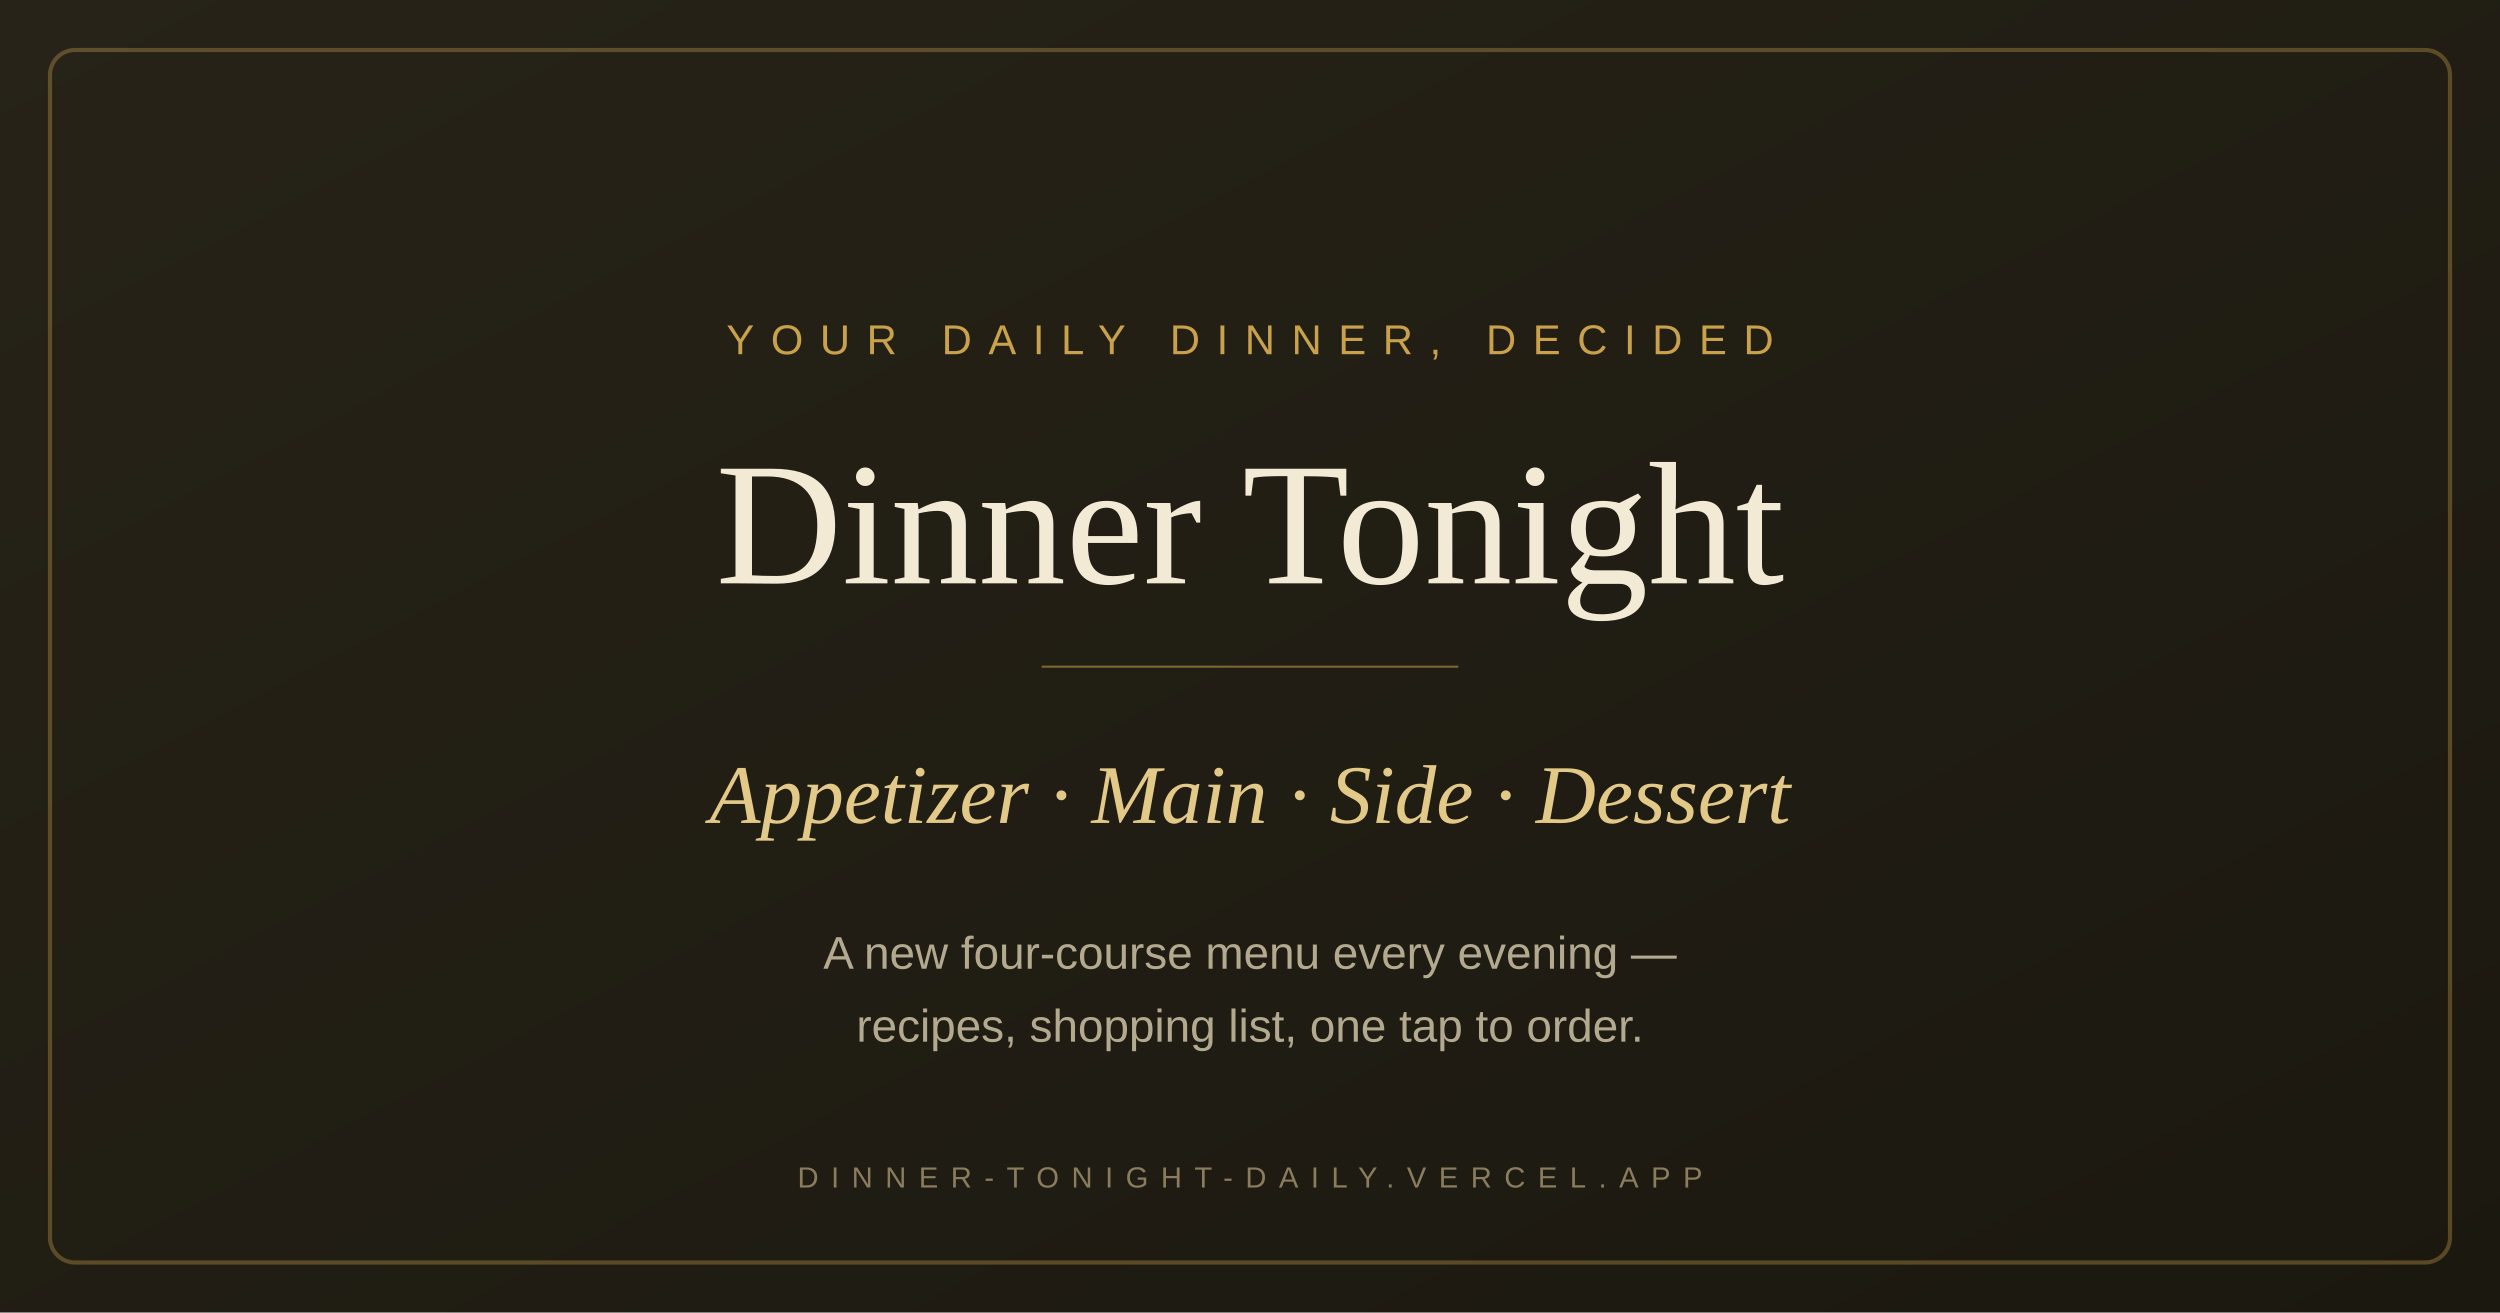
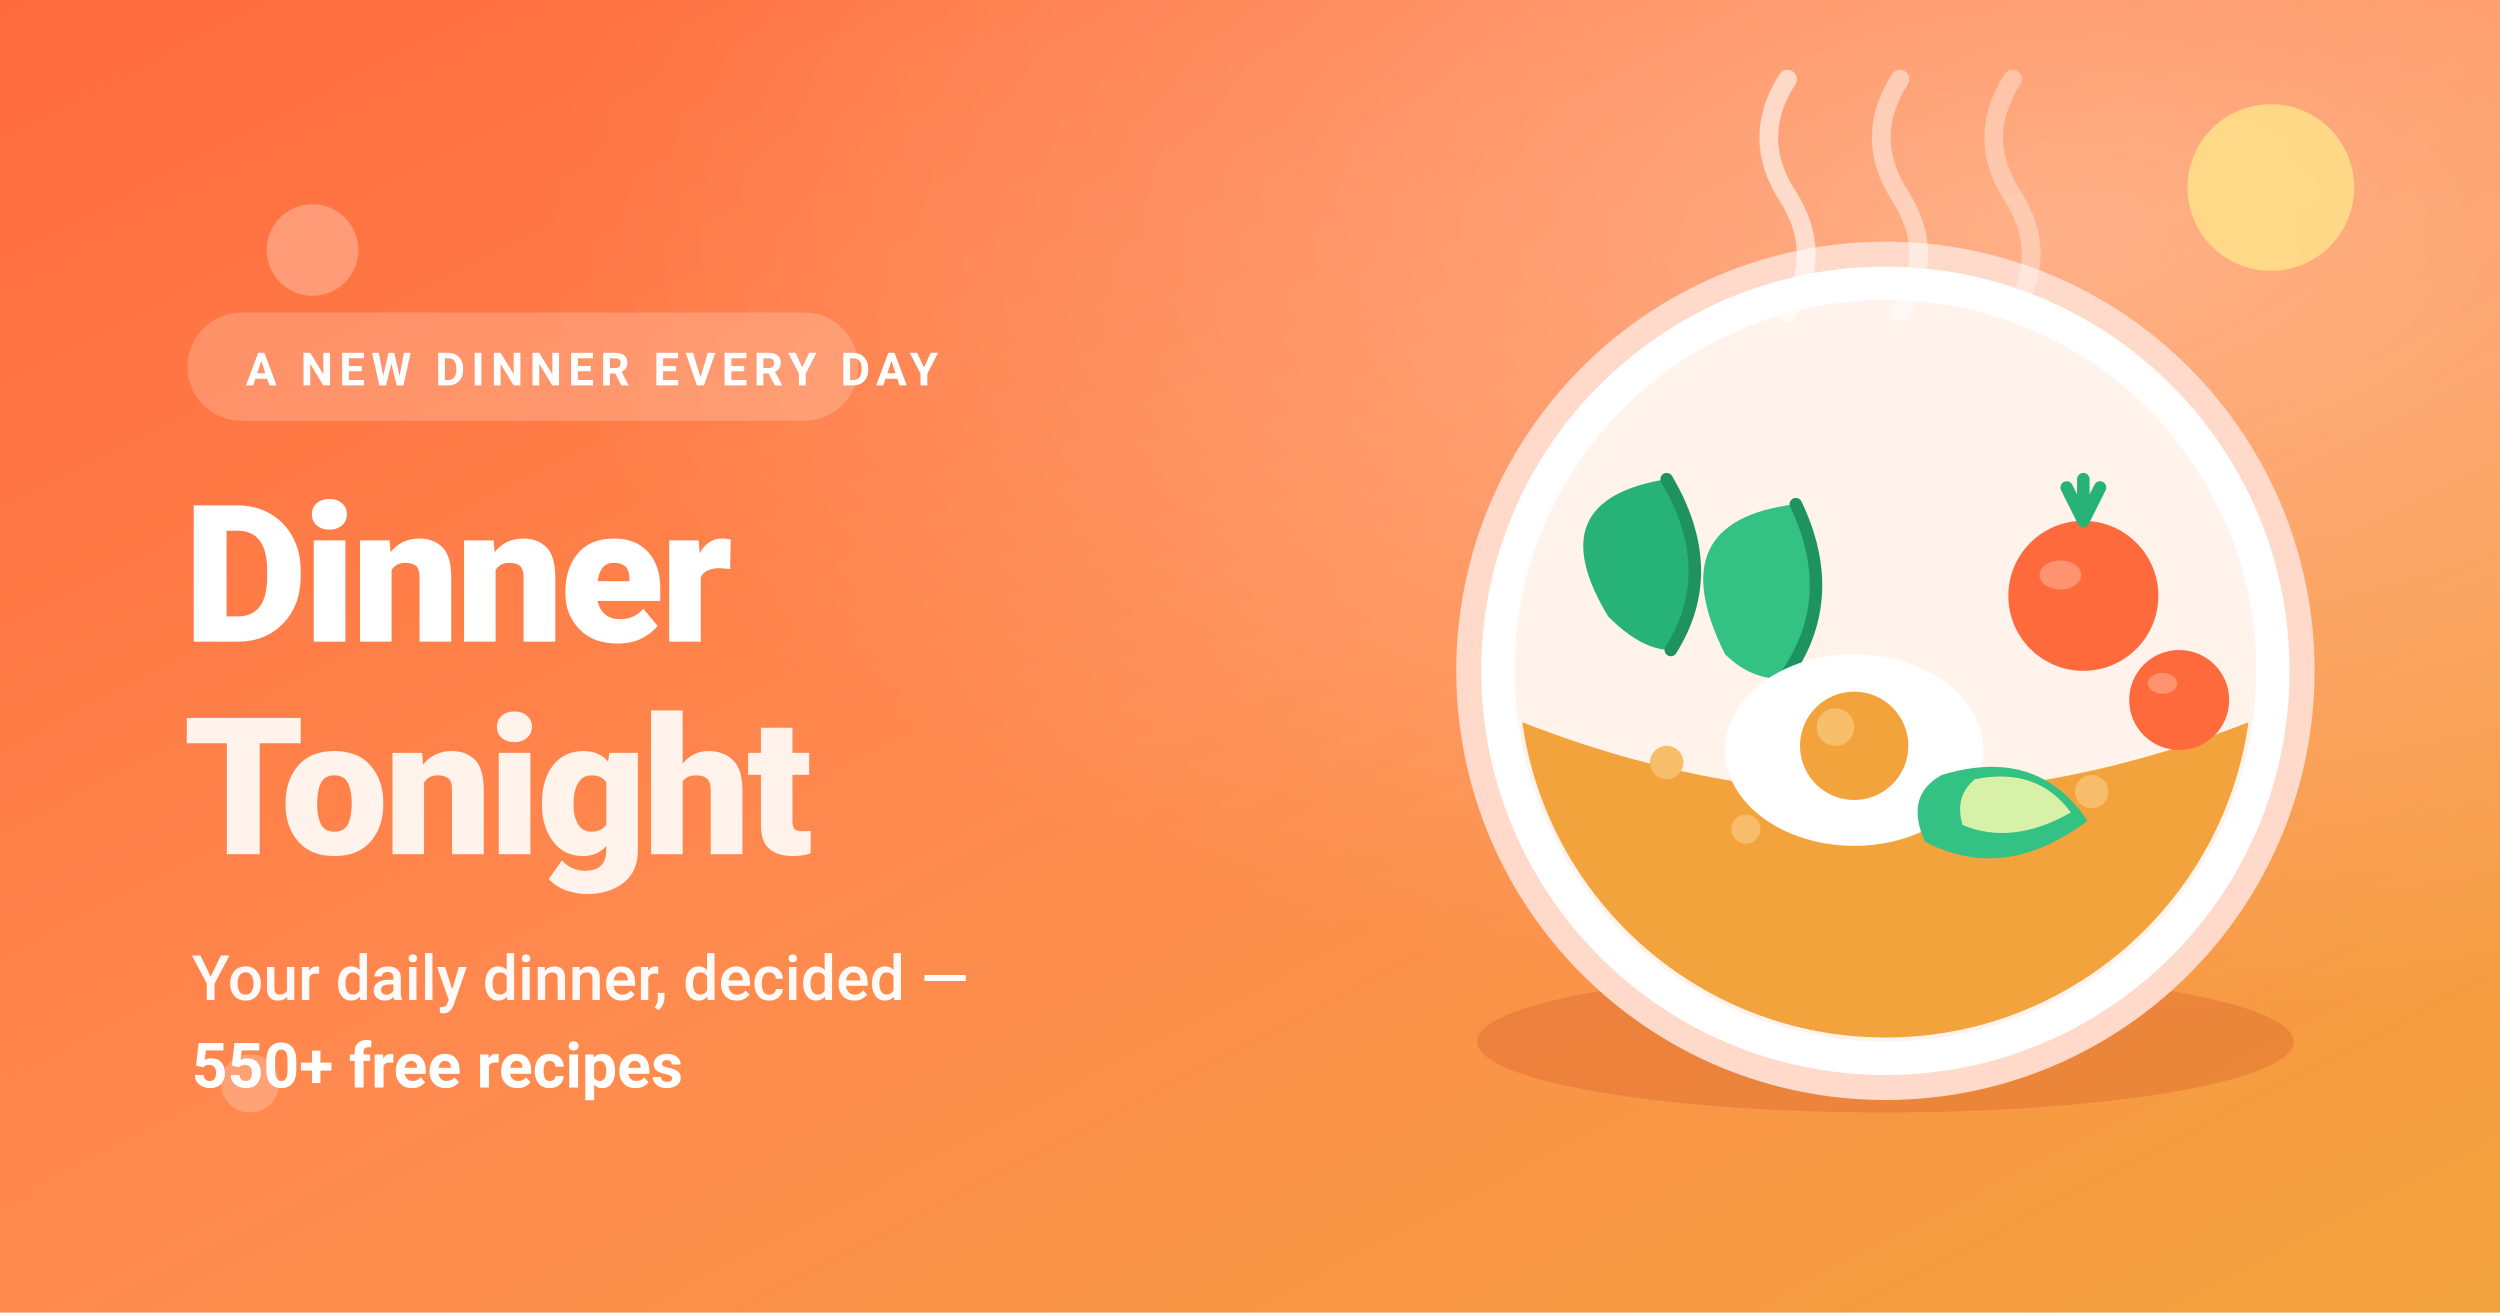
- <svg xmlns="http://www.w3.org/2000/svg" width="1200" height="630" viewBox="0 0 1200 630">
+ <svg xmlns="http://www.w3.org/2000/svg" viewBox="0 0 1200 630" role="img" aria-label="Dinner Tonight — your daily dinner, decided">
  <defs>
-     <linearGradient id="bg" x1="0" y1="0" x2="1" y2="1">
-       <stop offset="0" stop-color="#272318" />
-       <stop offset="1" stop-color="#1b1810" />
+     <linearGradient id="hsBg" x1="0" y1="0" x2="1" y2="1">
+       <stop offset="0" stop-color="#ff6a3d" />
+       <stop offset="0.5" stop-color="#ff8a4f" />
+       <stop offset="1" stop-color="#f2a33c" />
    </linearGradient>
+     <radialGradient id="hsGlow" cx="0.82" cy="0.18" r="0.6">
+       <stop offset="0" stop-color="#ffffff" stop-opacity="0.32" />
+       <stop offset="1" stop-color="#ffffff" stop-opacity="0" />
+     </radialGradient>
+     <clipPath id="hsBowlClipOg">
+       <circle cx="905" cy="322" r="176" />
+     </clipPath>
  </defs>
-   <rect width="1200" height="630" fill="url(#bg)" />
-   <rect x="24" y="24" width="1152" height="582" fill="none" stroke="#c9a14a" stroke-opacity=".35" stroke-width="2" rx="12" />
-   <g text-anchor="middle">
-     <text x="600" y="170" font-family="Helvetica Neue, Arial, sans-serif" font-size="20" letter-spacing="8" fill="#c9a14a">YOUR DAILY DINNER, DECIDED</text>
-     <text x="600" y="280" font-family="Georgia, 'Times New Roman', serif" font-size="84" fill="#f3ead6">Dinner Tonight</text>
-     <line x1="500" y1="320" x2="700" y2="320" stroke="#c9a14a" stroke-opacity=".55" stroke-width="1" />
-     <text x="600" y="395" font-family="Georgia, 'Times New Roman', serif" font-size="40" font-style="italic" fill="#e3c987">Appetizer · Main · Side · Dessert</text>
-     <text x="600" y="465" font-family="Helvetica Neue, Arial, sans-serif" font-size="22" fill="#b3a98f">A new four-course menu every evening —</text>
-     <text x="600" y="500" font-family="Helvetica Neue, Arial, sans-serif" font-size="22" fill="#b3a98f">recipes, shopping list, one tap to order.</text>
-     <text x="600" y="570" font-family="Helvetica Neue, Arial, sans-serif" font-size="14" letter-spacing="6" fill="#8a7c5c">DINNER-TONIGHT-DAILY.VERCEL.APP</text>
+   <rect width="1200" height="630" rx="0" fill="url(#hsBg)" />
+   <rect width="1200" height="630" fill="url(#hsGlow)" />
+   <circle cx="150" cy="120" r="22" fill="#ffffff" opacity="0.28" />
+   <circle cx="120" cy="520" r="14" fill="#ffffff" opacity="0.22" />
+   <circle cx="1090" cy="90" r="40" fill="#ffe08a" opacity="0.85" />
+   <g font-family="'Poppins',system-ui,-apple-system,'Segoe UI',Roboto,Helvetica,Arial,sans-serif">
+     <rect x="90" y="150" width="322" height="52" rx="26" fill="#ffffff" opacity="0.2" />
+     <text x="118" y="185" font-size="22" font-weight="700" letter-spacing="3" fill="#ffffff">A NEW DINNER EVERY DAY</text>
+     <text x="88" y="308" font-size="92" font-weight="800" letter-spacing="-2" fill="#ffffff">Dinner</text>
+     <text x="88" y="410" font-size="92" font-weight="800" letter-spacing="-2" fill="#fff3ec">Tonight</text>
+     <text x="92" y="480" font-size="30" font-weight="500" fill="#ffffff" opacity="0.96">Your daily dinner, decided —</text>
+     <text x="92" y="522" font-size="30" font-weight="700" fill="#ffffff">550+ free recipes</text>
+   </g>
+   <g>
+     <ellipse cx="905" cy="500" rx="196" ry="34" fill="#c8471f" opacity="0.25" />
+     <circle cx="905" cy="322" r="200" fill="#ffffff" />
+     <circle cx="905" cy="322" r="200" fill="none" stroke="#ffd9c9" stroke-width="12" />
+     <circle cx="905" cy="322" r="178" fill="#fff3ec" />
+     <g clip-path="url(#hsBowlClipOg)">
+       <path d="M729 346 Q905 416 1081 346 L1081 520 L729 520 Z" fill="#f2a33c" />
+       <circle cx="800" cy="366" r="8" fill="#f7bd6a" />
+       <circle cx="866" cy="380" r="8" fill="#f7bd6a" />
+       <circle cx="936" cy="372" r="8" fill="#f7bd6a" />
+       <circle cx="1004" cy="380" r="8" fill="#f7bd6a" />
+       <circle cx="838" cy="398" r="7" fill="#f7bd6a" />
+       <circle cx="972" cy="400" r="7" fill="#f7bd6a" />
+       <path d="M772 296 Q738 240 800 230 Q826 274 802 312 Q788 312 772 296 Z" fill="#27b277" />
+       <path d="M800 230 Q826 274 802 312" fill="none" stroke="#1e935f" stroke-width="6" stroke-linecap="round" />
+       <path d="M828 314 Q796 250 862 242 Q884 288 856 326 Q840 326 828 314 Z" fill="#33c184" />
+       <path d="M862 242 Q884 288 856 326" fill="none" stroke="#1e935f" stroke-width="6" stroke-linecap="round" />
+       <circle cx="1000" cy="286" r="36" fill="#ff6a3d" />
+       <ellipse cx="989" cy="276" rx="10" ry="7" fill="#ff9a78" opacity="0.85" />
+       <path d="M1000 250 l-8 -16 M1000 250 l8 -16 M1000 250 l0 -20" stroke="#27b277" stroke-width="6" stroke-linecap="round" />
+       <circle cx="1046" cy="336" r="24" fill="#ff6a3d" />
+       <ellipse cx="1038" cy="328" rx="7" ry="5" fill="#ff9a78" opacity="0.85" />
+       <ellipse cx="890" cy="360" rx="62" ry="46" fill="#ffffff" />
+       <circle cx="890" cy="358" r="26" fill="#f2a33c" />
+       <circle cx="881" cy="349" r="9" fill="#f7c26f" opacity="0.9" />
+       <path d="M932 372 q46 -14 70 22 q-40 30 -78 10 q-10 -22 8 -32 Z" fill="#33c184" />
+       <path d="M948 374 q30 -6 46 16 q-28 16 -52 6 q-4 -14 6 -22 Z" fill="#d7f2a8" />
+     </g>
+     <path d="M858 150 q18 -28 0 -56 q-18 -28 0 -56" fill="none" stroke="#ffffff" stroke-width="9" stroke-linecap="round" opacity="0.6" />
+     <path d="M912 150 q18 -28 0 -56 q-18 -28 0 -56" fill="none" stroke="#ffffff" stroke-width="9" stroke-linecap="round" opacity="0.45" />
+     <path d="M966 150 q18 -28 0 -56 q-18 -28 0 -56" fill="none" stroke="#ffffff" stroke-width="9" stroke-linecap="round" opacity="0.35" />
  </g>
</svg>
